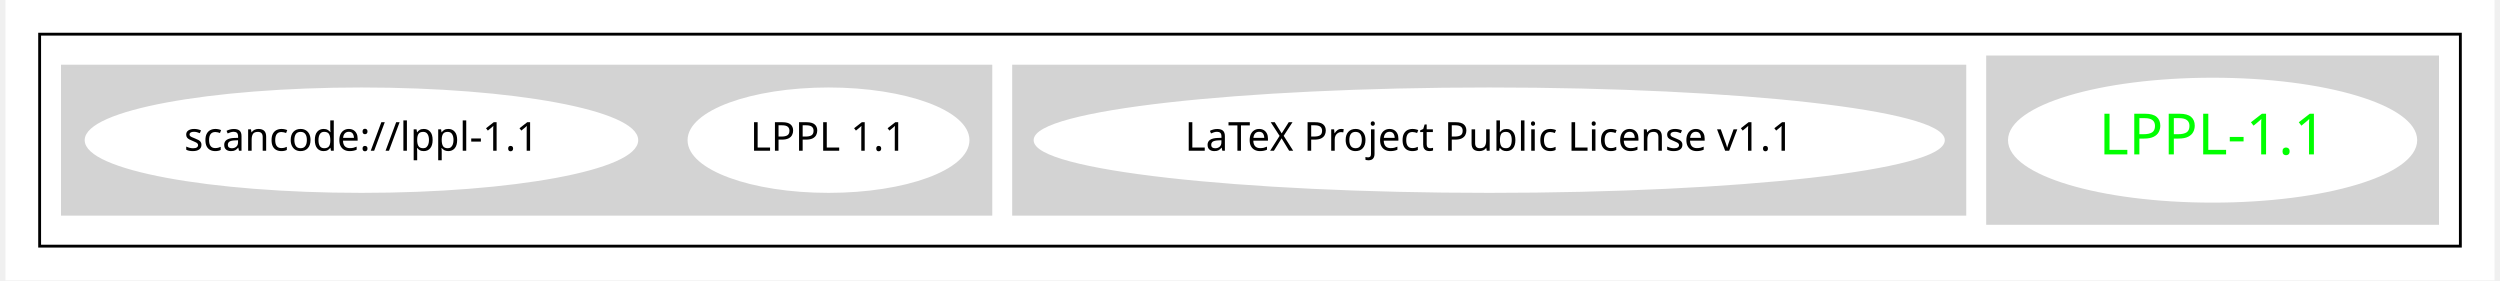
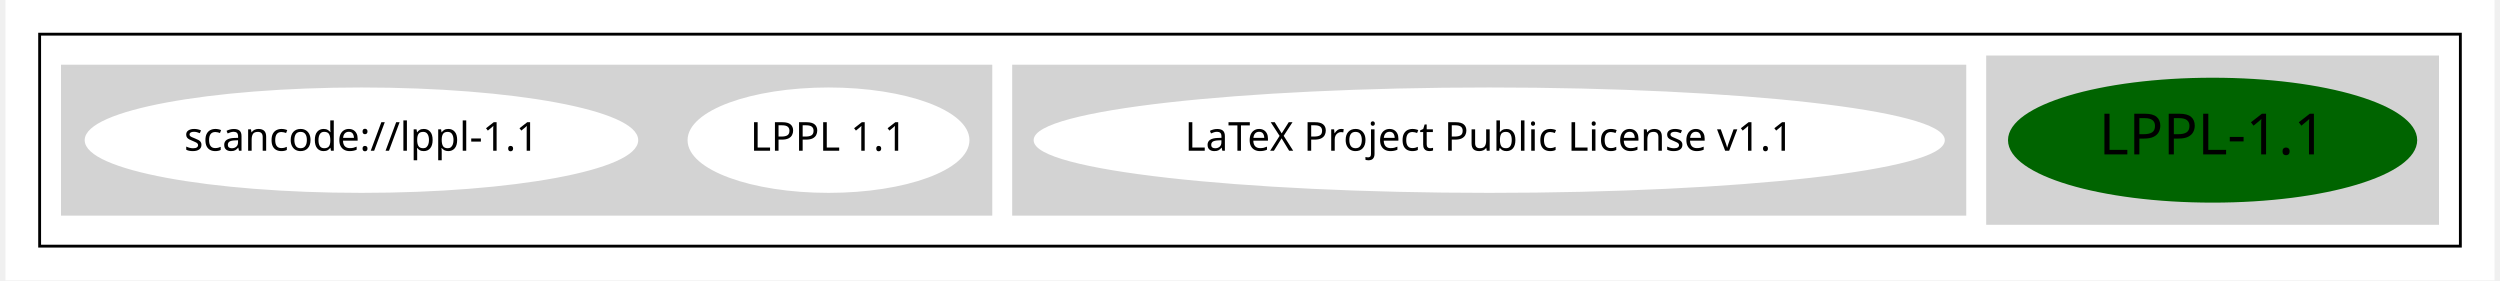
<svg xmlns="http://www.w3.org/2000/svg" width="874pt" height="98pt" viewBox="0.00 0.00 874.00 98.43">
  <g id="graph0" class="graph" transform="scale(1 1) rotate(0) translate(4 94.43)">
    <polygon fill="white" stroke="transparent" points="-4,4 -4,-94.43 870,-94.43 870,4 -4,4" />
    <g id="clust1" class="cluster">
      <polygon fill="none" stroke="black" points="8,-8 8,-82.43 858,-82.43 858,-8 8,-8" />
    </g>
    <g id="clust2" class="cluster">
      <polygon fill="lightgray" stroke="lightgray" points="692,-16 692,-74.43 850,-74.43 850,-16 692,-16" />
    </g>
    <g id="clust3" class="cluster">
      <polygon fill="lightgray" stroke="lightgray" points="350,-19.21 350,-71.21 684,-71.21 684,-19.21 350,-19.21" />
    </g>
    <g id="clust4" class="cluster">
      <polygon fill="lightgray" stroke="lightgray" points="16,-19.21 16,-71.21 342,-71.21 342,-19.21 16,-19.21" />
    </g>
    <g id="node1" class="node">
-       <ellipse fill="white" stroke="white" cx="771" cy="-45.21" rx="71.34" ry="21.43" />
-       <text text-anchor="middle" x="771" y="-40.21" font-family="Times-Roman" font-size="20.00" fill="#00ff00">LPPL-1.1</text>
+       <ellipse fill="darkgreen" stroke="darkgreen" cx="771" cy="-45.21" rx="71.34" ry="21.43" />
+       <text text-anchor="middle" x="771" y="-40.21" font-family="Times-Roman" font-size="20.00">LPPL-1.1</text>
    </g>
    <g id="node2" class="node">
      <ellipse fill="white" stroke="white" cx="517" cy="-45.21" rx="159.47" ry="18" />
      <text text-anchor="middle" x="517" y="-41.51" font-family="Times-Roman" font-size="14.00">LaTeX Project Public License v1.1</text>
    </g>
    <g id="node3" class="node">
      <ellipse fill="white" stroke="white" cx="285" cy="-45.21" rx="48.99" ry="18" />
      <text text-anchor="middle" x="285" y="-41.51" font-family="Times-Roman" font-size="14.00">LPPL 1.1</text>
    </g>
    <g id="node4" class="node">
      <ellipse fill="white" stroke="white" cx="121" cy="-45.21" rx="96.68" ry="18" />
      <text text-anchor="middle" x="121" y="-41.51" font-family="Times-Roman" font-size="14.00">scancode://lppl-1.1</text>
    </g>
  </g>
</svg>
